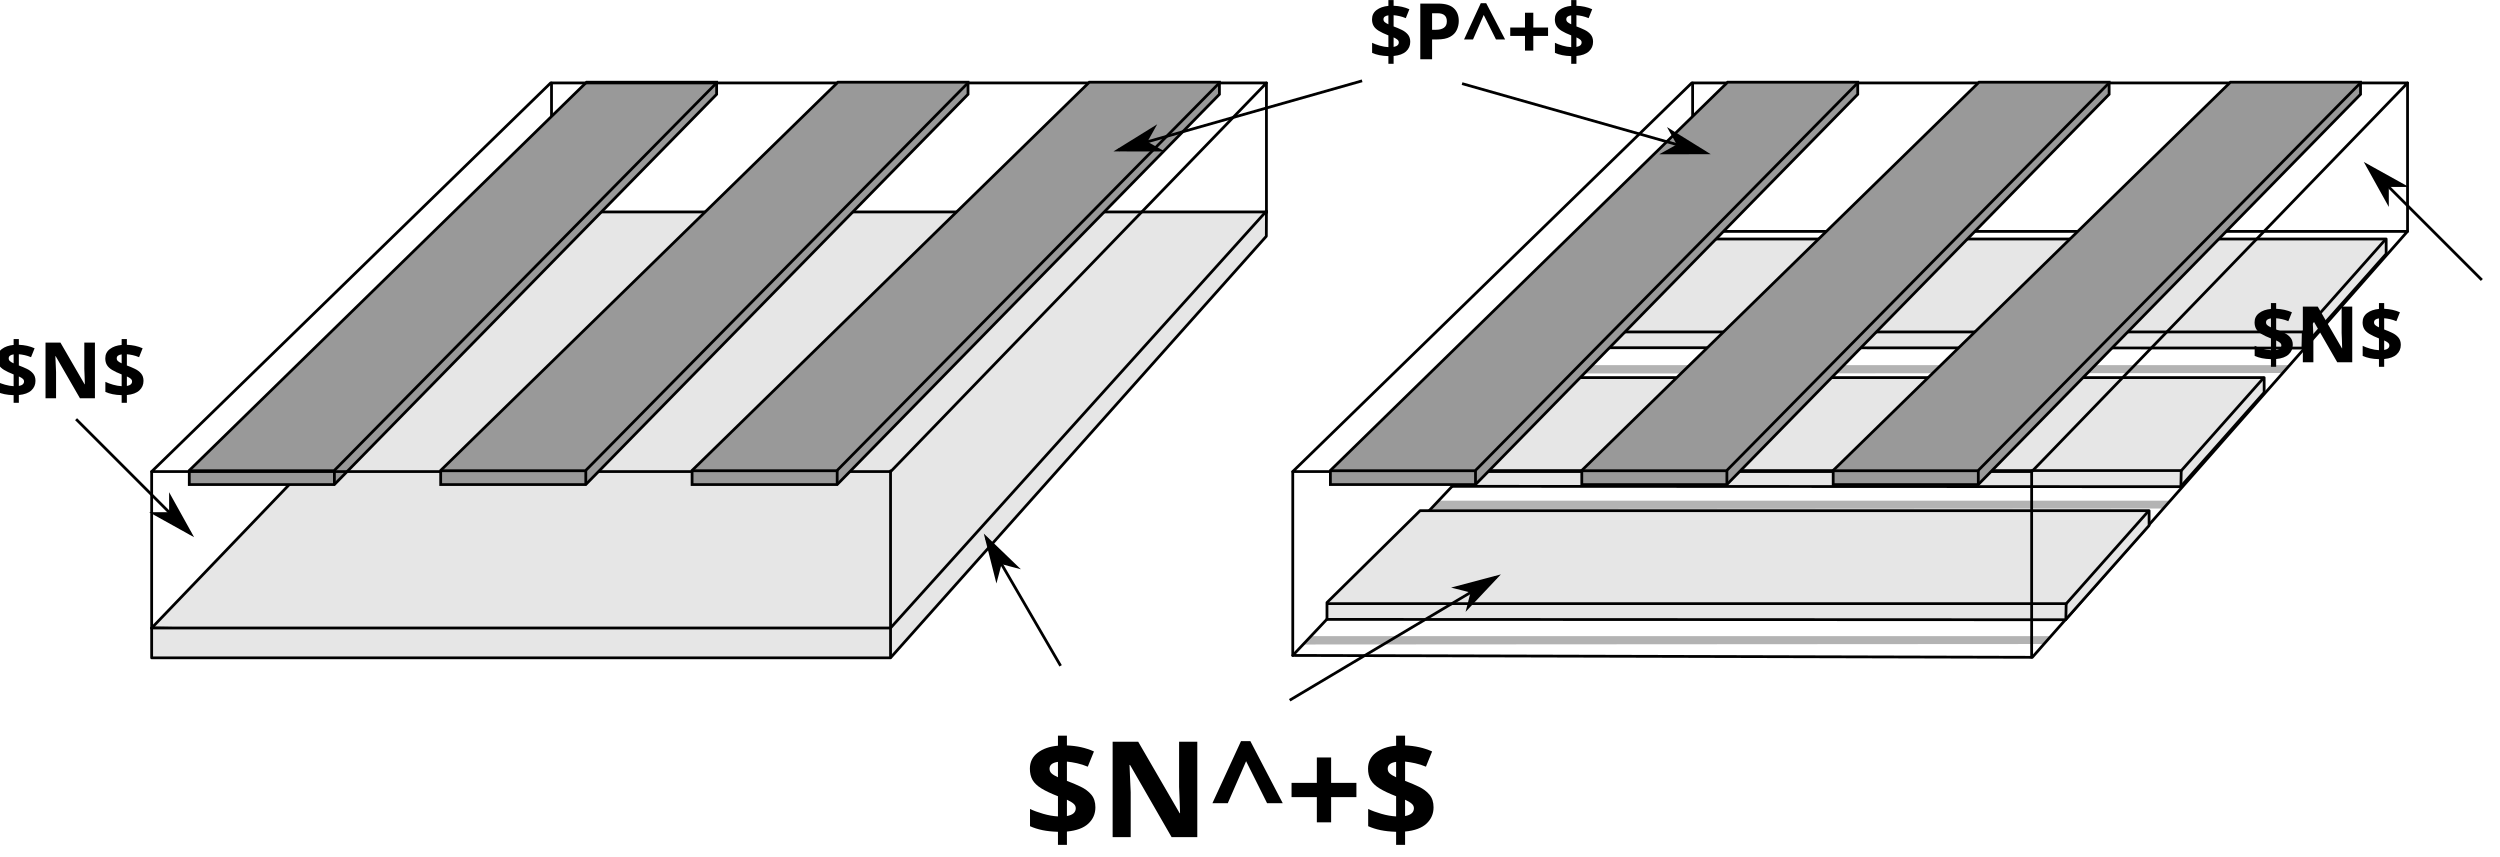
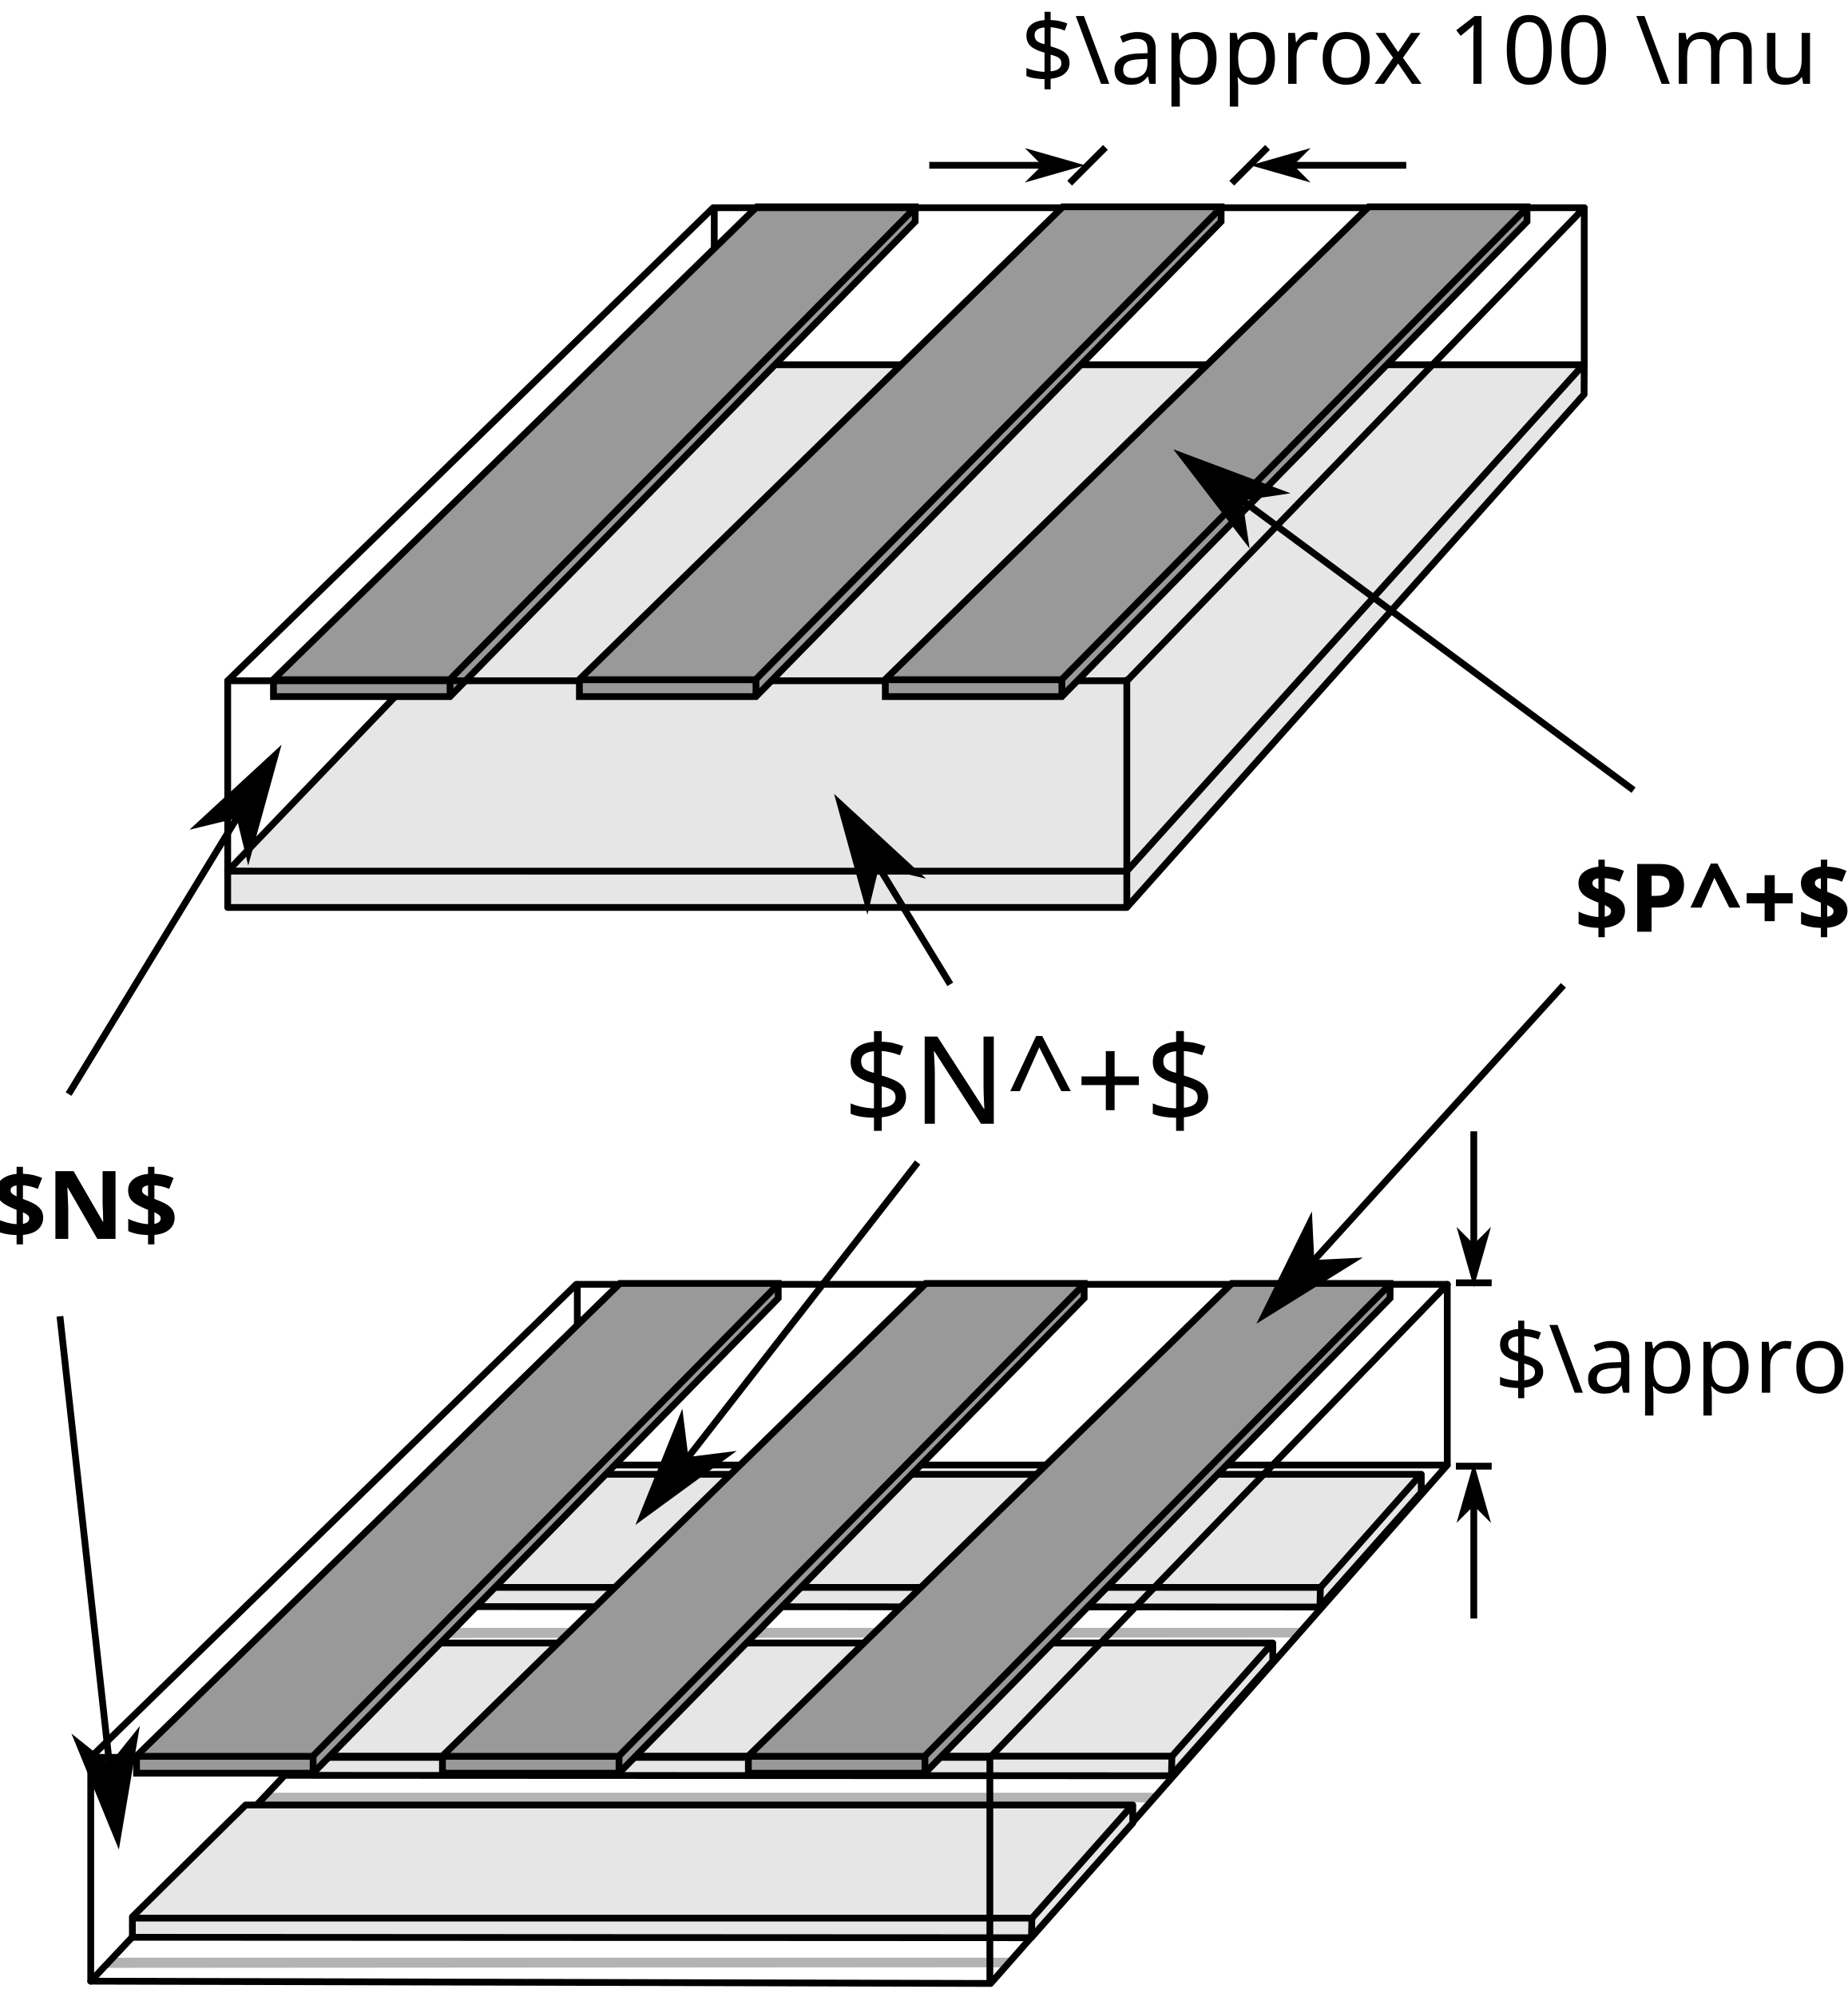
- <svg xmlns="http://www.w3.org/2000/svg" id="svg2" version="1.1" width="897.469" height="307.579">
+ <svg xmlns="http://www.w3.org/2000/svg" id="svg2" version="1.1" width="545" height="589">
  <defs id="defs6">
+     <marker orient="auto" refY="0" refX="0" id="Arrow1Mend" style="overflow:visible">
+       <path id="path3902" d="M 0,0 5,-5 -12.5,0 5,5 0,0 z" style="fill-rule:evenodd;stroke:#000000;stroke-width:1pt" transform="matrix(-0.4,0,0,-0.4,-4,0)" />
+     </marker>
    <marker style="overflow:visible" id="Arrow1Lend-1" refX="0" refY="0" orient="auto">
      <path transform="matrix(-0.8,0,0,-0.8,-10,0)" style="fill-rule:evenodd;stroke:#000000;stroke-width:1pt" d="M 0,0 5,-5 -12.5,0 5,5 0,0 z" id="path4318-8" />
    </marker>
    <marker style="overflow:visible" id="Arrow1Lend-0" refX="0" refY="0" orient="auto">
      <path transform="matrix(-0.8,0,0,-0.8,-10,0)" style="fill-rule:evenodd;stroke:#000000;stroke-width:1pt" d="M 0,0 5,-5 -12.5,0 5,5 0,0 z" id="path4318-1" />
    </marker>
    <marker style="overflow:visible" id="Arrow1Lend" refX="0" refY="0" orient="auto">
      <path transform="matrix(-0.8,0,0,-0.8,-10,0)" style="fill-rule:evenodd;stroke:#000000;stroke-width:1pt" d="M 0,0 5,-5 -12.5,0 5,5 0,0 z" id="path4318" />
    </marker>
    <marker style="overflow:visible" id="Arrow1Lend-5" refX="0" refY="0" orient="auto">
      <path transform="matrix(-0.8,0,0,-0.8,-10,0)" style="fill-rule:evenodd;stroke:#000000;stroke-width:1pt" d="M 0,0 5,-5 -12.5,0 5,5 0,0 z" id="path4318-2" />
    </marker>
    <marker style="overflow:visible" id="Arrow1Lend-3" refX="0" refY="0" orient="auto">
      <path transform="matrix(-0.8,0,0,-0.8,-10,0)" style="fill-rule:evenodd;stroke:#000000;stroke-width:1pt" d="M 0,0 5,-5 -12.5,0 5,5 0,0 z" id="path4318-5" />
    </marker>
    <marker style="overflow:visible" id="Arrow1Lend-2" refX="0" refY="0" orient="auto">
      <path transform="matrix(-0.8,0,0,-0.8,-10,0)" style="fill-rule:evenodd;stroke:#000000;stroke-width:1pt" d="M 0,0 5,-5 -12.5,0 5,5 0,0 z" id="path4318-52" />
    </marker>
+     <marker orient="auto" refY="0" refX="0" id="Arrow1Mend-7" style="overflow:visible">
+       <path id="path3902-3" d="M 0,0 5,-5 -12.5,0 5,5 0,0 z" style="fill-rule:evenodd;stroke:#000000;stroke-width:1pt" transform="matrix(-0.4,0,0,-0.4,-4,0)" />
+     </marker>
+     <marker orient="auto" refY="0" refX="0" id="Arrow1Mend-4" style="overflow:visible">
+       <path id="path3902-6" d="M 0,0 5,-5 -12.5,0 5,5 0,0 z" style="fill-rule:evenodd;stroke:#000000;stroke-width:1pt" transform="matrix(-0.4,0,0,-0.4,-4,0)" />
+     </marker>
+     <marker orient="auto" refY="0" refX="0" id="marker4603" style="overflow:visible">
+       <path id="path4605" d="M 0,0 5,-5 -12.5,0 5,5 0,0 z" style="fill-rule:evenodd;stroke:#000000;stroke-width:1pt" transform="matrix(-0.4,0,0,-0.4,-4,0)" />
+     </marker>
+     <marker style="overflow:visible" id="Arrow1Lend-4" refX="0" refY="0" orient="auto">
+       <path transform="matrix(-0.8,0,0,-0.8,-10,0)" style="fill-rule:evenodd;stroke:#000000;stroke-width:1pt" d="M 0,0 5,-5 -12.5,0 5,5 0,0 z" id="path4318-9" />
+     </marker>
+     <marker orient="auto" refY="0" refX="0" id="Arrow1Mend-0" style="overflow:visible">
+       <path id="path3902-5" d="M 0,0 5,-5 -12.5,0 5,5 0,0 z" style="fill-rule:evenodd;stroke:#000000;stroke-width:1pt" transform="matrix(-0.4,0,0,-0.4,-4,0)" />
+     </marker>
+     <marker orient="auto" refY="0" refX="0" id="marker4692" style="overflow:visible">
+       <path id="path4694" d="M 0,0 5,-5 -12.5,0 5,5 0,0 z" style="fill-rule:evenodd;stroke:#000000;stroke-width:1pt" transform="matrix(-0.4,0,0,-0.4,-4,0)" />
+     </marker>
  </defs>
-   <g id="g3060" transform="translate(0,0.7071075)">
-     <g transform="translate(-391.28,-36.44228)" id="g4268">
-       <path style="fill:none;stroke:#000000;stroke-width:1px;stroke-linecap:round;stroke-linejoin:miter;stroke-opacity:1" d="m 589.266,65.551 0,46.484" id="path4241-8" />
-       <path style="fill:#e6e6e6;fill-opacity:1;stroke:#000000;stroke-width:1px;stroke-linecap:butt;stroke-linejoin:round;stroke-opacity:1" d="M 445.729,261.177 589,111.821 l 256.915,0 -134.308,154.17 z" id="path4243" />
-       <path style="fill:#e6e6e6;fill-opacity:1;stroke:#000000;stroke-width:1;stroke-linecap:round;stroke-linejoin:round;stroke-miterlimit:4;stroke-opacity:1;stroke-dasharray:none" d="m 445.725,271.888 0,-10.708 265.234,0.007 134.956,-149.673 -0.042,9.032 -134.914,151.342 -265.234,0 z" id="path4235" />
-       <g id="g3298" transform="translate(-14,-0.2885408)">
-         <g transform="translate(348.3221,3.314569)" id="g4138">
-           <g id="g3952" transform="translate(90.625,-9.716218)">
-             <path id="path3944" d="M 176.897,71.929 34.285,211.304 l 0,5.075 52.075,0 137.233,-140.1 0,-4.35 z" style="fill:#999999;fill-opacity:1;stroke:#000000;stroke-width:1px;stroke-linecap:butt;stroke-linejoin:miter;stroke-opacity:1" />
-             <path id="path3946" d="m 34.527,211.407 51.729,0 L 223.584,72.164" style="fill:none;stroke:#000000;stroke-width:1px;stroke-linecap:round;stroke-linejoin:miter;stroke-opacity:1" />
-             <path id="path3950" d="m 86.378,211.542 0,4.603" style="fill:none;stroke:#000000;stroke-width:1px;stroke-linecap:round;stroke-linejoin:miter;stroke-opacity:1" />
+   <g id="g3060" transform="translate(12.72792,32.20223)">
+     <g transform="translate(-391.28,-36.44228)" id="g4268" style="stroke-width:2;stroke-miterlimit:4;stroke-dasharray:none">
+       <path style="fill:none;stroke:#000000;stroke-width:2;stroke-linecap:round;stroke-linejoin:miter;stroke-miterlimit:4;stroke-opacity:1;stroke-dasharray:none" d="m 589.266,65.551 0,46.484" id="path4241-8" />
+       <path style="fill:#e6e6e6;fill-opacity:1;stroke:#000000;stroke-width:2;stroke-linecap:butt;stroke-linejoin:round;stroke-miterlimit:4;stroke-opacity:1;stroke-dasharray:none" d="M 445.729,261.177 589,111.821 l 256.915,0 -134.308,154.17 z" id="path4243" />
+       <path style="fill:#e6e6e6;fill-opacity:1;stroke:#000000;stroke-width:2;stroke-linecap:round;stroke-linejoin:round;stroke-miterlimit:4;stroke-opacity:1;stroke-dasharray:none" d="m 445.725,271.888 0,-10.708 265.234,0.007 134.956,-149.673 -0.042,9.032 -134.914,151.342 -265.234,0 z" id="path4235" />
+       <g id="g3298" transform="translate(-14,-0.2885408)" style="stroke-width:2;stroke-miterlimit:4;stroke-dasharray:none">
+         <g transform="translate(348.3221,3.314569)" id="g4138" style="stroke-width:2;stroke-miterlimit:4;stroke-dasharray:none">
+           <g id="g3952" transform="translate(90.625,-9.716218)" style="stroke-width:2;stroke-miterlimit:4;stroke-dasharray:none">
+             <path id="path3944" d="M 176.897,71.929 34.285,211.304 l 0,5.075 52.075,0 137.233,-140.1 0,-4.35 z" style="fill:#999999;fill-opacity:1;stroke:#000000;stroke-width:2;stroke-linecap:butt;stroke-linejoin:miter;stroke-miterlimit:4;stroke-opacity:1;stroke-dasharray:none" />
+             <path id="path3946" d="m 34.527,211.407 51.729,0 L 223.584,72.164" style="fill:none;stroke:#000000;stroke-width:2;stroke-linecap:round;stroke-linejoin:miter;stroke-miterlimit:4;stroke-opacity:1;stroke-dasharray:none" />
+             <path id="path3950" d="m 86.378,211.542 0,4.603" style="fill:none;stroke:#000000;stroke-width:2;stroke-linecap:round;stroke-linejoin:miter;stroke-miterlimit:4;stroke-opacity:1;stroke-dasharray:none" />
          </g>
        </g>
      </g>
-       <path style="fill:none;stroke:#000000;stroke-width:1px;stroke-linecap:butt;stroke-linejoin:round;stroke-opacity:1" d="m 445.717,205.022 c 3.125,0 265.312,0 265.312,0 l 134.906,-139.517 -256.969,0 z" id="path4209" />
-       <path style="fill:none;stroke:#000000;stroke-width:1px;stroke-linecap:round;stroke-linejoin:miter;stroke-opacity:1" d="m 710.974,204.778 0,66.872" id="path4213" />
-       <path style="fill:none;stroke:#000000;stroke-width:1px;stroke-linecap:round;stroke-linejoin:miter;stroke-opacity:1" d="m 445.725,205.08 0,56.25" id="path4239" />
-       <path style="fill:none;stroke:#000000;stroke-width:1px;stroke-linecap:round;stroke-linejoin:miter;stroke-opacity:1" d="m 845.914,65.551 0,46.484" id="path4241" />
-       <g transform="translate(76.24846,-0.2885408)" id="g3298-1">
-         <g transform="translate(348.3221,3.314569)" id="g4138-0">
-           <g id="g3952-6" transform="translate(90.625,-9.716218)">
-             <path id="path3944-3" d="M 176.897,71.929 34.285,211.304 l 0,5.075 52.075,0 137.233,-140.1 0,-4.35 z" style="fill:#999999;fill-opacity:1;stroke:#000000;stroke-width:1px;stroke-linecap:butt;stroke-linejoin:miter;stroke-opacity:1" />
-             <path id="path3946-3" d="m 34.527,211.407 51.729,0 L 223.584,72.164" style="fill:none;stroke:#000000;stroke-width:1px;stroke-linecap:round;stroke-linejoin:miter;stroke-opacity:1" />
-             <path id="path3950-6" d="m 86.378,211.542 0,4.603" style="fill:none;stroke:#000000;stroke-width:1px;stroke-linecap:round;stroke-linejoin:miter;stroke-opacity:1" />
+       <path style="fill:none;stroke:#000000;stroke-width:2;stroke-linecap:butt;stroke-linejoin:round;stroke-miterlimit:4;stroke-opacity:1;stroke-dasharray:none" d="m 445.717,205.022 c 3.125,0 265.312,0 265.312,0 l 134.906,-139.517 -256.969,0 z" id="path4209" />
+       <path style="fill:none;stroke:#000000;stroke-width:2;stroke-linecap:round;stroke-linejoin:miter;stroke-miterlimit:4;stroke-opacity:1;stroke-dasharray:none" d="m 710.974,204.778 0,66.872" id="path4213" />
+       <path style="fill:none;stroke:#000000;stroke-width:2;stroke-linecap:round;stroke-linejoin:miter;stroke-miterlimit:4;stroke-opacity:1;stroke-dasharray:none" d="m 445.725,205.08 0,56.25" id="path4239" />
+       <path style="fill:none;stroke:#000000;stroke-width:2;stroke-linecap:round;stroke-linejoin:miter;stroke-miterlimit:4;stroke-opacity:1;stroke-dasharray:none" d="m 845.914,65.551 0,46.484" id="path4241" />
+       <g transform="translate(76.24846,-0.2885408)" id="g3298-1" style="stroke-width:2;stroke-miterlimit:4;stroke-dasharray:none">
+         <g transform="translate(348.3221,3.314569)" id="g4138-0" style="stroke-width:2;stroke-miterlimit:4;stroke-dasharray:none">
+           <g id="g3952-6" transform="translate(90.625,-9.716218)" style="stroke-width:2;stroke-miterlimit:4;stroke-dasharray:none">
+             <path id="path3944-3" d="M 176.897,71.929 34.285,211.304 l 0,5.075 52.075,0 137.233,-140.1 0,-4.35 z" style="fill:#999999;fill-opacity:1;stroke:#000000;stroke-width:2;stroke-linecap:butt;stroke-linejoin:miter;stroke-miterlimit:4;stroke-opacity:1;stroke-dasharray:none" />
+             <path id="path3946-3" d="m 34.527,211.407 51.729,0 L 223.584,72.164" style="fill:none;stroke:#000000;stroke-width:2;stroke-linecap:round;stroke-linejoin:miter;stroke-miterlimit:4;stroke-opacity:1;stroke-dasharray:none" />
+             <path id="path3950-6" d="m 86.378,211.542 0,4.603" style="fill:none;stroke:#000000;stroke-width:2;stroke-linecap:round;stroke-linejoin:miter;stroke-miterlimit:4;stroke-opacity:1;stroke-dasharray:none" />
          </g>
        </g>
      </g>
-       <g transform="translate(166.4969,-0.2885408)" id="g3298-9">
-         <g transform="translate(348.3221,3.314569)" id="g4138-8">
-           <g id="g3952-5" transform="translate(90.625,-9.716218)">
-             <path id="path3944-2" d="M 176.897,71.929 34.285,211.304 l 0,5.075 52.075,0 137.233,-140.1 0,-4.35 z" style="fill:#999999;fill-opacity:1;stroke:#000000;stroke-width:1px;stroke-linecap:butt;stroke-linejoin:miter;stroke-opacity:1" />
-             <path id="path3946-9" d="m 34.527,211.407 51.729,0 L 223.584,72.164" style="fill:none;stroke:#000000;stroke-width:1px;stroke-linecap:round;stroke-linejoin:miter;stroke-opacity:1" />
-             <path id="path3950-2" d="m 86.378,211.542 0,4.603" style="fill:none;stroke:#000000;stroke-width:1px;stroke-linecap:round;stroke-linejoin:miter;stroke-opacity:1" />
+       <g transform="translate(166.4969,-0.2885408)" id="g3298-9" style="stroke-width:2;stroke-miterlimit:4;stroke-dasharray:none">
+         <g transform="translate(348.3221,3.314569)" id="g4138-8" style="stroke-width:2;stroke-miterlimit:4;stroke-dasharray:none">
+           <g id="g3952-5" transform="translate(90.625,-9.716218)" style="stroke-width:2;stroke-miterlimit:4;stroke-dasharray:none">
+             <path id="path3944-2" d="M 176.897,71.929 34.285,211.304 l 0,5.075 52.075,0 137.233,-140.1 0,-4.35 z" style="fill:#999999;fill-opacity:1;stroke:#000000;stroke-width:2;stroke-linecap:butt;stroke-linejoin:miter;stroke-miterlimit:4;stroke-opacity:1;stroke-dasharray:none" />
+             <path id="path3946-9" d="m 34.527,211.407 51.729,0 L 223.584,72.164" style="fill:none;stroke:#000000;stroke-width:2;stroke-linecap:round;stroke-linejoin:miter;stroke-miterlimit:4;stroke-opacity:1;stroke-dasharray:none" />
+             <path id="path3950-2" d="m 86.378,211.542 0,4.603" style="fill:none;stroke:#000000;stroke-width:2;stroke-linecap:round;stroke-linejoin:miter;stroke-miterlimit:4;stroke-opacity:1;stroke-dasharray:none" />
          </g>
        </g>
      </g>
    </g>
-     <path id="path4309" d="m 380.748,238.318 -26.607,-45.802" style="fill:none;stroke:#000000;stroke-width:1px;stroke-linecap:butt;stroke-linejoin:miter;stroke-opacity:1;marker-end:url(#Arrow1Lend)" />
-     <text id="text4755" y="299.818" x="367.653" style="font-size:28px;font-style:normal;font-variant:normal;font-weight:bold;font-stretch:normal;text-align:start;line-height:125%;letter-spacing:0px;word-spacing:0px;writing-mode:lr-tb;text-anchor:start;fill:#000000;fill-opacity:1;stroke:none;font-family:Sans;-inkscape-font-specification:Sans Bold" xml:space="preserve">
-       <tspan style="font-size:48px;text-align:start;text-anchor:start" y="299.818" x="367.653" id="tspan4757">$N^+$</tspan>
+     <path id="path4309" d="M 267.61,258.117 235.347,205.244" style="fill:none;stroke:#000000;stroke-width:2;stroke-linecap:butt;stroke-linejoin:miter;stroke-miterlimit:4;stroke-opacity:1;stroke-dasharray:none;marker-end:url(#Arrow1Lend)" />
+     <text id="text4755" y="303.818" x="204.736" style="font-size:28px;font-style:normal;font-variant:normal;font-weight:bold;font-stretch:normal;text-align:start;line-height:125%;letter-spacing:0px;word-spacing:0px;writing-mode:lr-tb;text-anchor:start;fill:#000000;fill-opacity:1;stroke:none;font-family:Sans;-inkscape-font-specification:Sans Bold" xml:space="preserve">
+       <tspan style="font-size:48px;font-weight:normal;text-align:start;text-anchor:start;-inkscape-font-specification:Sans" y="303.818" x="204.736" id="tspan4757" />
    </text>
    <text id="text4759" y="243.273" x="429.812" style="font-size:28px;font-style:normal;font-variant:normal;font-weight:bold;font-stretch:normal;text-align:start;line-height:125%;letter-spacing:0px;word-spacing:0px;writing-mode:lr-tb;text-anchor:start;fill:#000000;fill-opacity:1;stroke:none;font-family:Sans;-inkscape-font-specification:Sans Bold" xml:space="preserve">
      <tspan y="243.273" x="429.812" id="tspan4761" />
    </text>
-     <path id="path4309-6" d="M 488.984,28.309 401.578,53.117" style="fill:none;stroke:#000000;stroke-width:1px;stroke-linecap:butt;stroke-linejoin:miter;stroke-opacity:1;marker-end:url(#Arrow1Lend)" />
-     <text id="text4787" y="20.566" x="491.336" style="font-size:28px;font-style:normal;font-variant:normal;font-weight:bold;font-stretch:normal;text-align:start;line-height:125%;letter-spacing:0px;word-spacing:0px;writing-mode:lr-tb;text-anchor:start;fill:#000000;fill-opacity:1;stroke:none;font-family:Sans;-inkscape-font-specification:Sans Bold" xml:space="preserve">
-       <tspan y="20.566" x="491.336" id="tspan4789">$P^+$</tspan>
+     <path id="path4309-6" d="M 469.185,200.843 336.524,102.614" style="fill:none;stroke:#000000;stroke-width:2;stroke-linecap:butt;stroke-linejoin:miter;stroke-miterlimit:4;stroke-opacity:1;stroke-dasharray:none;marker-end:url(#Arrow1Lend)" />
+     <text id="text4787" y="242.598" x="451.738" style="font-size:28px;font-style:normal;font-variant:normal;font-weight:bold;font-stretch:normal;text-align:start;line-height:125%;letter-spacing:0px;word-spacing:0px;writing-mode:lr-tb;text-anchor:start;fill:#000000;fill-opacity:1;stroke:none;font-family:Sans;-inkscape-font-specification:Sans Bold" xml:space="preserve">
+       <tspan y="242.598" x="451.738" id="tspan4789">$P^+$</tspan>
    </text>
-     <path id="path4309-0" d="m 27.312,149.773 41,41" style="fill:none;stroke:#000000;stroke-width:1px;stroke-linecap:butt;stroke-linejoin:miter;stroke-opacity:1;marker-end:url(#Arrow1Lend)" />
-     <text id="text4815" y="142.273" x="-2.188" style="font-size:28px;font-style:normal;font-variant:normal;font-weight:bold;font-stretch:normal;text-align:start;line-height:125%;letter-spacing:0px;word-spacing:0px;writing-mode:lr-tb;text-anchor:start;fill:#000000;fill-opacity:1;stroke:none;font-family:Sans;-inkscape-font-specification:Sans Bold" xml:space="preserve">
-       <tspan y="142.273" x="-2.188" id="tspan4817">$N$</tspan>
+     <path id="path4309-0" d="M 7.513,290.488 68.312,190.773" style="fill:none;stroke:#000000;stroke-width:2;stroke-linecap:butt;stroke-linejoin:miter;stroke-miterlimit:4;stroke-opacity:1;stroke-dasharray:none;marker-end:url(#Arrow1Lend)" />
+     <text id="text4815" y="333.192" x="-14.915" style="font-size:28px;font-style:normal;font-variant:normal;font-weight:bold;font-stretch:normal;text-align:start;line-height:125%;letter-spacing:0px;word-spacing:0px;writing-mode:lr-tb;text-anchor:start;fill:#000000;fill-opacity:1;stroke:none;font-family:Sans;-inkscape-font-specification:Sans Bold" xml:space="preserve">
+       <tspan y="333.192" x="-14.915" id="tspan4817">$N$</tspan>
    </text>
-     <g transform="translate(18.36293,-36.44228)" id="g4268-6">
+     <g transform="translate(-431.6829,281.0989)" id="g4268-6" style="stroke-width:2;stroke-miterlimit:4;stroke-dasharray:none">
      <path style="fill:#b3b3b3;stroke:none" d="m 544.147,166.823 259.142,0 -2.475,2.823 -259.717,0.177 z" id="rect4395-3-4" />
      <path style="fill:#b3b3b3;stroke:none" d="m 498.081,215.469 262.705,0 -2.475,2.823 -263.279,0.177 z" id="rect4395-3" />
      <path transform="translate(-59.32218,365.6051)" style="fill:#b3b3b3;stroke:none" d="m 512,-101.5 265.5,0 -2.475,2.823 L 508.951,-98.5 z" id="rect4395" />
-       <path style="fill:none;stroke:#000000;stroke-width:1px;stroke-linecap:butt;stroke-linejoin:round;stroke-opacity:1" d="M 905.215,-246.799 770.526,-93.903 505.045,-94.578 648.474,-246.799 z" id="path4234" transform="translate(-59.32218,365.6051)" />
-       <g id="g3298-14-0" transform="matrix(-0.7079844,0.706228,0.706228,0.7079844,926.7843,-313.8251)" style="fill:#e6e6e6;fill-opacity:1">
-         <g transform="translate(348.3221,3.314569)" id="g4138-88-2" style="fill:#e6e6e6;fill-opacity:1">
-           <g id="g3952-66-9" transform="matrix(0.9999051,-0.01377678,0.01377678,0.9999051,157.3398,-4.015472)" style="fill:#e6e6e6;fill-opacity:1">
-             <path id="path3944-1-9" d="M 177.915,72.978 -9.896,255.231 -6.186,259.055 38.897,262.438 229.076,77.708 224.863,73.366 z" style="fill:#e6e6e6;fill-opacity:1;stroke:#000000;stroke-width:1px;stroke-linecap:butt;stroke-linejoin:round;stroke-opacity:1" />
-             <path id="path3946-6-6" d="m -9.562,255.179 44.231,3.298 L 225.008,73.771" style="fill:none;stroke:#000000;stroke-width:1px;stroke-linecap:round;stroke-linejoin:round;stroke-opacity:1" />
-             <path id="path3950-25-0" d="m 34.749,258.488 3.956,3.92" style="fill:#e6e6e6;fill-opacity:1;stroke:#000000;stroke-width:1px;stroke-linecap:round;stroke-linejoin:miter;stroke-opacity:1" />
+       <path style="fill:none;stroke:#000000;stroke-width:2;stroke-linecap:butt;stroke-linejoin:round;stroke-miterlimit:4;stroke-opacity:1;stroke-dasharray:none" d="M 905.215,-246.799 770.526,-93.903 505.045,-94.578 648.474,-246.799 z" id="path4234" transform="translate(-59.32218,365.6051)" />
+       <g id="g3298-14-0" transform="matrix(-0.7079844,0.706228,0.706228,0.7079844,926.7843,-313.8251)" style="fill:#e6e6e6;fill-opacity:1;stroke-width:2;stroke-miterlimit:4;stroke-dasharray:none">
+         <g transform="translate(348.3221,3.314569)" id="g4138-88-2" style="fill:#e6e6e6;fill-opacity:1;stroke-width:2;stroke-miterlimit:4;stroke-dasharray:none">
+           <g id="g3952-66-9" transform="matrix(0.9999051,-0.01377678,0.01377678,0.9999051,157.3398,-4.015472)" style="fill:#e6e6e6;fill-opacity:1;stroke-width:2;stroke-miterlimit:4;stroke-dasharray:none">
+             <path id="path3944-1-9" d="M 177.915,72.978 -9.896,255.231 -6.186,259.055 38.897,262.438 229.076,77.708 224.863,73.366 z" style="fill:#e6e6e6;fill-opacity:1;stroke:#000000;stroke-width:2;stroke-linecap:butt;stroke-linejoin:round;stroke-miterlimit:4;stroke-opacity:1;stroke-dasharray:none" />
+             <path id="path3946-6-6" d="m -9.562,255.179 44.231,3.298 L 225.008,73.771" style="fill:none;stroke:#000000;stroke-width:2;stroke-linecap:round;stroke-linejoin:round;stroke-miterlimit:4;stroke-opacity:1;stroke-dasharray:none" />
+             <path id="path3950-25-0" d="m 34.749,258.488 3.956,3.92" style="fill:#e6e6e6;fill-opacity:1;stroke:#000000;stroke-width:2;stroke-linecap:round;stroke-linejoin:miter;stroke-miterlimit:4;stroke-opacity:1;stroke-dasharray:none" />
          </g>
        </g>
      </g>
-       <g id="g3298-14-0-1" transform="matrix(-0.7079844,0.706228,0.706228,0.7079844,968.0872,-361.593)" style="fill:#e6e6e6;fill-opacity:1">
-         <g transform="translate(348.3221,3.314569)" id="g4138-88-2-5" style="fill:#e6e6e6;fill-opacity:1">
-           <g id="g3952-66-9-6" transform="matrix(0.9999051,-0.01377678,0.01377678,0.9999051,157.3398,-4.015472)" style="fill:#e6e6e6;fill-opacity:1">
-             <path id="path3944-1-9-0" d="M 175.298,75.518 -9.896,255.231 l 3.711,3.824 45.082,3.383 187.563,-182.191 -4.213,-4.342 z" style="fill:#e6e6e6;fill-opacity:1;stroke:#000000;stroke-width:1px;stroke-linecap:butt;stroke-linejoin:round;stroke-opacity:1" />
-             <path id="path3946-6-6-7" d="m -9.562,255.179 44.231,3.298 L 222.228,76.47" style="fill:none;stroke:#000000;stroke-width:1px;stroke-linecap:round;stroke-linejoin:round;stroke-opacity:1" />
-             <path id="path3950-25-0-1" d="m 34.749,258.488 3.956,3.92" style="fill:#e6e6e6;fill-opacity:1;stroke:#000000;stroke-width:1px;stroke-linecap:round;stroke-linejoin:miter;stroke-opacity:1" />
+       <g id="g3298-14-0-1" transform="matrix(-0.7079844,0.706228,0.706228,0.7079844,968.0872,-361.593)" style="fill:#e6e6e6;fill-opacity:1;stroke-width:2;stroke-miterlimit:4;stroke-dasharray:none">
+         <g transform="translate(348.3221,3.314569)" id="g4138-88-2-5" style="fill:#e6e6e6;fill-opacity:1;stroke-width:2;stroke-miterlimit:4;stroke-dasharray:none">
+           <g id="g3952-66-9-6" transform="matrix(0.9999051,-0.01377678,0.01377678,0.9999051,157.3398,-4.015472)" style="fill:#e6e6e6;fill-opacity:1;stroke-width:2;stroke-miterlimit:4;stroke-dasharray:none">
+             <path id="path3944-1-9-0" d="M 175.298,75.518 -9.896,255.231 l 3.711,3.824 45.082,3.383 187.563,-182.191 -4.213,-4.342 z" style="fill:#e6e6e6;fill-opacity:1;stroke:#000000;stroke-width:2;stroke-linecap:butt;stroke-linejoin:round;stroke-miterlimit:4;stroke-opacity:1;stroke-dasharray:none" />
+             <path id="path3946-6-6-7" d="m -9.562,255.179 44.231,3.298 L 222.228,76.47" style="fill:none;stroke:#000000;stroke-width:2;stroke-linecap:round;stroke-linejoin:round;stroke-miterlimit:4;stroke-opacity:1;stroke-dasharray:none" />
+             <path id="path3950-25-0-1" d="m 34.749,258.488 3.956,3.92" style="fill:#e6e6e6;fill-opacity:1;stroke:#000000;stroke-width:2;stroke-linecap:round;stroke-linejoin:miter;stroke-miterlimit:4;stroke-opacity:1;stroke-dasharray:none" />
          </g>
        </g>
      </g>
-       <g id="g3298-14-0-9" transform="matrix(-0.7079844,0.706228,0.706228,0.7079844,1011.89,-411.361)" style="fill:#e6e6e6;fill-opacity:1">
-         <g transform="translate(348.3221,3.314569)" id="g4138-88-2-7" style="fill:#e6e6e6;fill-opacity:1">
-           <g id="g3952-66-9-4" transform="matrix(0.9999051,-0.01377678,0.01377678,0.9999051,157.3398,-4.015472)" style="fill:#e6e6e6;fill-opacity:1">
-             <path id="path3944-1-9-1" d="M 177.915,72.978 -9.896,255.231 -6.186,259.055 38.897,262.438 229.076,77.708 224.863,73.366 z" style="fill:#e6e6e6;fill-opacity:1;stroke:#000000;stroke-width:1px;stroke-linecap:butt;stroke-linejoin:round;stroke-opacity:1" />
-             <path id="path3946-6-6-4" d="m -9.562,255.179 44.231,3.298 L 225.008,73.771" style="fill:none;stroke:#000000;stroke-width:1px;stroke-linecap:round;stroke-linejoin:round;stroke-opacity:1" />
-             <path id="path3950-25-0-0" d="m 34.749,258.488 3.956,3.92" style="fill:#e6e6e6;fill-opacity:1;stroke:#000000;stroke-width:1px;stroke-linecap:round;stroke-linejoin:miter;stroke-opacity:1" />
+       <g id="g3298-14-0-9" transform="matrix(-0.7079844,0.706228,0.706228,0.7079844,1011.89,-411.361)" style="fill:#e6e6e6;fill-opacity:1;stroke-width:2;stroke-miterlimit:4;stroke-dasharray:none">
+         <g transform="translate(348.3221,3.314569)" id="g4138-88-2-7" style="fill:#e6e6e6;fill-opacity:1;stroke-width:2;stroke-miterlimit:4;stroke-dasharray:none">
+           <g id="g3952-66-9-4" transform="matrix(0.9999051,-0.01377678,0.01377678,0.9999051,157.3398,-4.015472)" style="fill:#e6e6e6;fill-opacity:1;stroke-width:2;stroke-miterlimit:4;stroke-dasharray:none">
+             <path id="path3944-1-9-1" d="M 177.915,72.978 -9.896,255.231 -6.186,259.055 38.897,262.438 229.076,77.708 224.863,73.366 z" style="fill:#e6e6e6;fill-opacity:1;stroke:#000000;stroke-width:2;stroke-linecap:butt;stroke-linejoin:round;stroke-miterlimit:4;stroke-opacity:1;stroke-dasharray:none" />
+             <path id="path3946-6-6-4" d="m -9.562,255.179 44.231,3.298 L 225.008,73.771" style="fill:none;stroke:#000000;stroke-width:2;stroke-linecap:round;stroke-linejoin:round;stroke-miterlimit:4;stroke-opacity:1;stroke-dasharray:none" />
+             <path id="path3950-25-0-0" d="m 34.749,258.488 3.956,3.92" style="fill:#e6e6e6;fill-opacity:1;stroke:#000000;stroke-width:2;stroke-linecap:round;stroke-linejoin:miter;stroke-miterlimit:4;stroke-opacity:1;stroke-dasharray:none" />
          </g>
        </g>
      </g>
-       <path style="fill:none;stroke:#000000;stroke-width:1px;stroke-linecap:round;stroke-linejoin:miter;stroke-opacity:1" d="m 589.266,65.551 0,52.99" id="path4241-8-8" />
-       <path style="fill:none;stroke:#000000;stroke-width:1px;stroke-linecap:butt;stroke-linejoin:round;stroke-opacity:1" d="m 445.717,205.022 c 3.125,0 265.312,0 265.312,0 l 134.906,-139.517 -256.969,0 z" id="path4209-6" />
-       <path style="fill:none;stroke:#000000;stroke-width:1px;stroke-linecap:round;stroke-linejoin:miter;stroke-opacity:1" d="m 445.725,205.08 0,65.944" id="path4239-6" />
-       <path style="fill:none;stroke:#000000;stroke-width:1px;stroke-linecap:round;stroke-linejoin:miter;stroke-opacity:1" d="m 845.914,65.551 0,53.23" id="path4241-6" />
-       <g id="g3298-14" transform="translate(6,19.71146)">
-         <g transform="translate(328.3221,-16.68543)" id="g4138-88">
-           <g id="g3952-66" transform="translate(90.625,-9.716218)">
-             <path id="path3944-1" d="M 176.897,71.929 34.285,211.304 l 0,5.075 52.075,0 137.233,-140.1 0,-4.35 z" style="fill:#999999;fill-opacity:1;stroke:#000000;stroke-width:1px;stroke-linecap:butt;stroke-linejoin:miter;stroke-opacity:1" />
-             <path id="path3946-6" d="m 34.527,211.407 51.729,0 L 223.584,72.164" style="fill:none;stroke:#000000;stroke-width:1px;stroke-linecap:round;stroke-linejoin:miter;stroke-opacity:1" />
-             <path id="path3950-25" d="m 86.378,211.542 0,4.603" style="fill:none;stroke:#000000;stroke-width:1px;stroke-linecap:round;stroke-linejoin:miter;stroke-opacity:1" />
+       <path style="fill:none;stroke:#000000;stroke-width:2;stroke-linecap:round;stroke-linejoin:miter;stroke-miterlimit:4;stroke-opacity:1;stroke-dasharray:none" d="m 589.266,65.551 0,52.99" id="path4241-8-8" />
+       <path style="fill:none;stroke:#000000;stroke-width:2;stroke-linecap:butt;stroke-linejoin:round;stroke-miterlimit:4;stroke-opacity:1;stroke-dasharray:none" d="m 445.717,205.022 c 3.125,0 265.312,0 265.312,0 l 134.906,-139.517 -256.969,0 z" id="path4209-6" />
+       <path style="fill:none;stroke:#000000;stroke-width:2;stroke-linecap:round;stroke-linejoin:miter;stroke-miterlimit:4;stroke-opacity:1;stroke-dasharray:none" d="m 445.725,205.08 0,65.944" id="path4239-6" />
+       <path style="fill:none;stroke:#000000;stroke-width:2;stroke-linecap:round;stroke-linejoin:miter;stroke-miterlimit:4;stroke-opacity:1;stroke-dasharray:none" d="m 845.914,65.551 0,53.23" id="path4241-6" />
+       <g id="g3298-14" transform="translate(6,19.71146)" style="stroke-width:2;stroke-miterlimit:4;stroke-dasharray:none">
+         <g transform="translate(328.3221,-16.68543)" id="g4138-88" style="stroke-width:2;stroke-miterlimit:4;stroke-dasharray:none">
+           <g id="g3952-66" transform="translate(90.625,-9.716218)" style="stroke-width:2;stroke-miterlimit:4;stroke-dasharray:none">
+             <path id="path3944-1" d="M 176.897,71.929 34.285,211.304 l 0,5.075 52.075,0 137.233,-140.1 0,-4.35 z" style="fill:#999999;fill-opacity:1;stroke:#000000;stroke-width:2;stroke-linecap:butt;stroke-linejoin:miter;stroke-miterlimit:4;stroke-opacity:1;stroke-dasharray:none" />
+             <path id="path3946-6" d="m 34.527,211.407 51.729,0 L 223.584,72.164" style="fill:none;stroke:#000000;stroke-width:2;stroke-linecap:round;stroke-linejoin:miter;stroke-miterlimit:4;stroke-opacity:1;stroke-dasharray:none" />
+             <path id="path3950-25" d="m 86.378,211.542 0,4.603" style="fill:none;stroke:#000000;stroke-width:2;stroke-linecap:round;stroke-linejoin:miter;stroke-miterlimit:4;stroke-opacity:1;stroke-dasharray:none" />
          </g>
        </g>
      </g>
-       <g transform="translate(76.24846,-0.2885408)" id="g3298-1-3">
-         <g transform="translate(348.3221,3.314569)" id="g4138-0-9">
-           <g id="g3952-6-6" transform="translate(90.625,-9.716218)">
-             <path id="path3944-3-9" d="M 176.897,71.929 34.285,211.304 l 0,5.075 52.075,0 137.233,-140.1 0,-4.35 z" style="fill:#999999;fill-opacity:1;stroke:#000000;stroke-width:1px;stroke-linecap:butt;stroke-linejoin:miter;stroke-opacity:1" />
-             <path id="path3946-3-2" d="m 34.527,211.407 51.729,0 L 223.584,72.164" style="fill:none;stroke:#000000;stroke-width:1px;stroke-linecap:round;stroke-linejoin:miter;stroke-opacity:1" />
-             <path id="path3950-6-9" d="m 86.378,211.542 0,4.603" style="fill:none;stroke:#000000;stroke-width:1px;stroke-linecap:round;stroke-linejoin:miter;stroke-opacity:1" />
+       <g transform="translate(76.24846,-0.2885408)" id="g3298-1-3" style="stroke-width:2;stroke-miterlimit:4;stroke-dasharray:none">
+         <g transform="translate(348.3221,3.314569)" id="g4138-0-9" style="stroke-width:2;stroke-miterlimit:4;stroke-dasharray:none">
+           <g id="g3952-6-6" transform="translate(90.625,-9.716218)" style="stroke-width:2;stroke-miterlimit:4;stroke-dasharray:none">
+             <path id="path3944-3-9" d="M 176.897,71.929 34.285,211.304 l 0,5.075 52.075,0 137.233,-140.1 0,-4.35 z" style="fill:#999999;fill-opacity:1;stroke:#000000;stroke-width:2;stroke-linecap:butt;stroke-linejoin:miter;stroke-miterlimit:4;stroke-opacity:1;stroke-dasharray:none" />
+             <path id="path3946-3-2" d="m 34.527,211.407 51.729,0 L 223.584,72.164" style="fill:none;stroke:#000000;stroke-width:2;stroke-linecap:round;stroke-linejoin:miter;stroke-miterlimit:4;stroke-opacity:1;stroke-dasharray:none" />
+             <path id="path3950-6-9" d="m 86.378,211.542 0,4.603" style="fill:none;stroke:#000000;stroke-width:2;stroke-linecap:round;stroke-linejoin:miter;stroke-miterlimit:4;stroke-opacity:1;stroke-dasharray:none" />
          </g>
        </g>
      </g>
-       <g transform="translate(166.4969,-0.2885408)" id="g3298-9-8">
-         <g transform="translate(348.3221,3.314569)" id="g4138-8-3">
-           <g id="g3952-5-0" transform="translate(90.625,-9.716218)">
-             <path id="path3944-2-5" d="M 176.897,71.929 34.285,211.304 l 0,5.075 52.075,0 137.233,-140.1 0,-4.35 z" style="fill:#999999;fill-opacity:1;stroke:#000000;stroke-width:1px;stroke-linecap:butt;stroke-linejoin:miter;stroke-opacity:1" />
-             <path id="path3946-9-6" d="m 34.527,211.407 51.729,0 L 223.584,72.164" style="fill:none;stroke:#000000;stroke-width:1px;stroke-linecap:round;stroke-linejoin:miter;stroke-opacity:1" />
-             <path id="path3950-2-9" d="m 86.378,211.542 0,4.603" style="fill:none;stroke:#000000;stroke-width:1px;stroke-linecap:round;stroke-linejoin:miter;stroke-opacity:1" />
+       <g transform="translate(166.4969,-0.2885408)" id="g3298-9-8" style="stroke-width:2;stroke-miterlimit:4;stroke-dasharray:none">
+         <g transform="translate(348.3221,3.314569)" id="g4138-8-3" style="stroke-width:2;stroke-miterlimit:4;stroke-dasharray:none">
+           <g id="g3952-5-0" transform="translate(90.625,-9.716218)" style="stroke-width:2;stroke-miterlimit:4;stroke-dasharray:none">
+             <path id="path3944-2-5" d="M 176.897,71.929 34.285,211.304 l 0,5.075 52.075,0 137.233,-140.1 0,-4.35 z" style="fill:#999999;fill-opacity:1;stroke:#000000;stroke-width:2;stroke-linecap:butt;stroke-linejoin:miter;stroke-miterlimit:4;stroke-opacity:1;stroke-dasharray:none" />
+             <path id="path3946-9-6" d="m 34.527,211.407 51.729,0 L 223.584,72.164" style="fill:none;stroke:#000000;stroke-width:2;stroke-linecap:round;stroke-linejoin:miter;stroke-miterlimit:4;stroke-opacity:1;stroke-dasharray:none" />
+             <path id="path3950-2-9" d="m 86.378,211.542 0,4.603" style="fill:none;stroke:#000000;stroke-width:2;stroke-linecap:round;stroke-linejoin:miter;stroke-miterlimit:4;stroke-opacity:1;stroke-dasharray:none" />
          </g>
        </g>
      </g>
-       <path style="fill:none;stroke:#000000;stroke-width:1px;stroke-linecap:round;stroke-linejoin:miter;stroke-opacity:1" d="m 710.974,204.778 0,66.872" id="path4213-2" />
+       <path style="fill:none;stroke:#000000;stroke-width:2;stroke-linecap:round;stroke-linejoin:miter;stroke-miterlimit:4;stroke-opacity:1;stroke-dasharray:none" d="m 710.974,204.778 0,66.872" id="path4213-2" />
    </g>
-     <path id="path4309-5" d="m 462.98,250.667 74.148,-44.18" style="fill:none;stroke:#000000;stroke-width:1px;stroke-linecap:butt;stroke-linejoin:miter;stroke-opacity:1;marker-end:url(#Arrow1Lend)" />
-     <path id="path4309-6-0" d="m 524.864,29.309 87.406,24.808" style="fill:none;stroke:#000000;stroke-width:1px;stroke-linecap:butt;stroke-linejoin:miter;stroke-opacity:1;marker-end:url(#Arrow1Lend)" />
-     <path id="path4309-0-8" d="m 890.947,99.8 -41,-41" style="fill:none;stroke:#000000;stroke-width:1px;stroke-linecap:butt;stroke-linejoin:miter;stroke-opacity:1;marker-end:url(#Arrow1Lend)" />
-     <text id="text4815-9" y="129.35" x="899.355" style="font-size:28px;font-style:normal;font-variant:normal;font-weight:bold;font-stretch:normal;text-align:start;line-height:125%;letter-spacing:0px;word-spacing:0px;writing-mode:lr-tb;text-anchor:start;fill:#000000;fill-opacity:1;stroke:none;font-family:Sans;-inkscape-font-specification:Sans Bold" xml:space="preserve">
-       <tspan y="129.35" x="899.355" id="tspan4817-1" style="text-align:end;text-anchor:end">$N$</tspan>
+     <path id="path4309-5" d="M 257.98,310.667 177.128,414.487" style="fill:none;stroke:#000000;stroke-width:2;stroke-linecap:butt;stroke-linejoin:miter;stroke-miterlimit:4;stroke-opacity:1;stroke-dasharray:none;marker-end:url(#Arrow1Lend)" />
+     <path id="path4309-6-0" d="m 448.496,258.411 -87.957,96.933" style="fill:none;stroke:#000000;stroke-width:2;stroke-linecap:butt;stroke-linejoin:miter;stroke-miterlimit:4;stroke-opacity:1;stroke-dasharray:none;marker-end:url(#Arrow1Lend)" />
+     <text xml:space="preserve" style="font-size:12px;font-style:normal;font-variant:normal;font-weight:normal;font-stretch:normal;text-align:start;line-height:125%;letter-spacing:0px;word-spacing:0px;writing-mode:lr-tb;text-anchor:start;fill:#000000;fill-opacity:1;stroke:none;font-family:Sans;-inkscape-font-specification:Sans" x="288.342" y="-7.488" id="text4566">
+       <tspan id="tspan4568" x="288.342" y="-7.488" style="font-size:28px">$\approx 100 \mu m$</tspan>
    </text>
+     <text xml:space="preserve" style="font-size:12px;font-style:normal;font-variant:normal;font-weight:normal;font-stretch:normal;text-align:start;line-height:125%;letter-spacing:0px;word-spacing:0px;writing-mode:lr-tb;text-anchor:start;fill:#000000;fill-opacity:1;stroke:none;font-family:Sans;-inkscape-font-specification:Sans" x="428.07" y="378.572" id="text4566-6">
+       <tspan id="tspan4568-6" x="428.07" y="378.572" style="font-size:28px">$\approx 250 \mu m$</tspan>
+     </text>
+     <g id="g4632" transform="matrix(0,1,-1,0,653.4256,-418.1818)" style="stroke-width:2;stroke-miterlimit:4;stroke-dasharray:none">
+       <path id="path3083-18" d="m 719.645,231.372 42.031,0" style="fill:none;stroke:#000000;stroke-width:2;stroke-linecap:butt;stroke-linejoin:miter;stroke-miterlimit:4;stroke-opacity:1;stroke-dasharray:none;marker-end:url(#Arrow1Mend)" />
+       <path id="path4537-2" d="m 764.337,236.654 0,-10.562" style="fill:none;stroke:#000000;stroke-width:2;stroke-linecap:butt;stroke-linejoin:miter;stroke-miterlimit:4;stroke-opacity:1;stroke-dasharray:none" />
+       <path id="path3083-1-4" d="m 863.355,231.372 -42.031,0" style="fill:none;stroke:#000000;stroke-width:2;stroke-linecap:butt;stroke-linejoin:miter;stroke-miterlimit:4;stroke-opacity:1;stroke-dasharray:none;marker-end:url(#Arrow1Mend)" />
+       <path id="path4537-8-3" d="m 818.413,236.654 0,-10.562" style="fill:none;stroke:#000000;stroke-width:2;stroke-linecap:butt;stroke-linejoin:miter;stroke-miterlimit:4;stroke-opacity:1;stroke-dasharray:none" />
+     </g>
+     <path id="path4309-0-8" d="M 4.956,356.022 21.914,509.452" style="fill:none;stroke:#000000;stroke-width:2;stroke-linecap:butt;stroke-linejoin:miter;stroke-miterlimit:4;stroke-opacity:1;stroke-dasharray:none;marker-end:url(#Arrow1Lend)" />
+     <text xml:space="preserve" style="font-size:12px;font-style:normal;font-variant:normal;font-weight:normal;font-stretch:normal;text-align:start;line-height:125%;letter-spacing:0px;word-spacing:0px;writing-mode:lr-tb;text-anchor:start;fill:#000000;fill-opacity:1;stroke:none;font-family:Sans;-inkscape-font-specification:Sans" x="235.99" y="299.239" id="text4676">
+       <tspan id="tspan4678" x="235.99" y="299.239" style="font-size:36px">$N^+$</tspan>
+     </text>
+     <g id="g4640" style="stroke-width:2;stroke-miterlimit:4;stroke-dasharray:none" transform="translate(-410.9222,-18.19953)">
+       <path id="path3083" d="m 672.34,34.747 42.031,0" style="fill:none;stroke:#000000;stroke-width:2;stroke-linecap:butt;stroke-linejoin:miter;stroke-miterlimit:4;stroke-opacity:1;stroke-dasharray:none;marker-end:url(#Arrow1Mend)" />
+       <path id="path4537" d="m 713.75,40.029 10.562,-10.562" style="fill:none;stroke:#000000;stroke-width:2;stroke-linecap:butt;stroke-linejoin:miter;stroke-miterlimit:4;stroke-opacity:1;stroke-dasharray:none" />
+       <path id="path3083-1" d="m 813.049,34.747 -42.031,0" style="fill:none;stroke:#000000;stroke-width:2;stroke-linecap:butt;stroke-linejoin:miter;stroke-miterlimit:4;stroke-opacity:1;stroke-dasharray:none;marker-end:url(#Arrow1Mend)" />
+       <path id="path4537-8" d="m 761.576,40.029 10.562,-10.562" style="fill:none;stroke:#000000;stroke-width:2;stroke-linecap:butt;stroke-linejoin:miter;stroke-miterlimit:4;stroke-opacity:1;stroke-dasharray:none" />
+     </g>
+     <rect style="fill:#ffcc00;fill-opacity:1;stroke:none" id="rect4724" width="23" height="17" x="525" y="-21.217" transform="translate(-12.72792,-51.9855)" />
  </g>
</svg>
